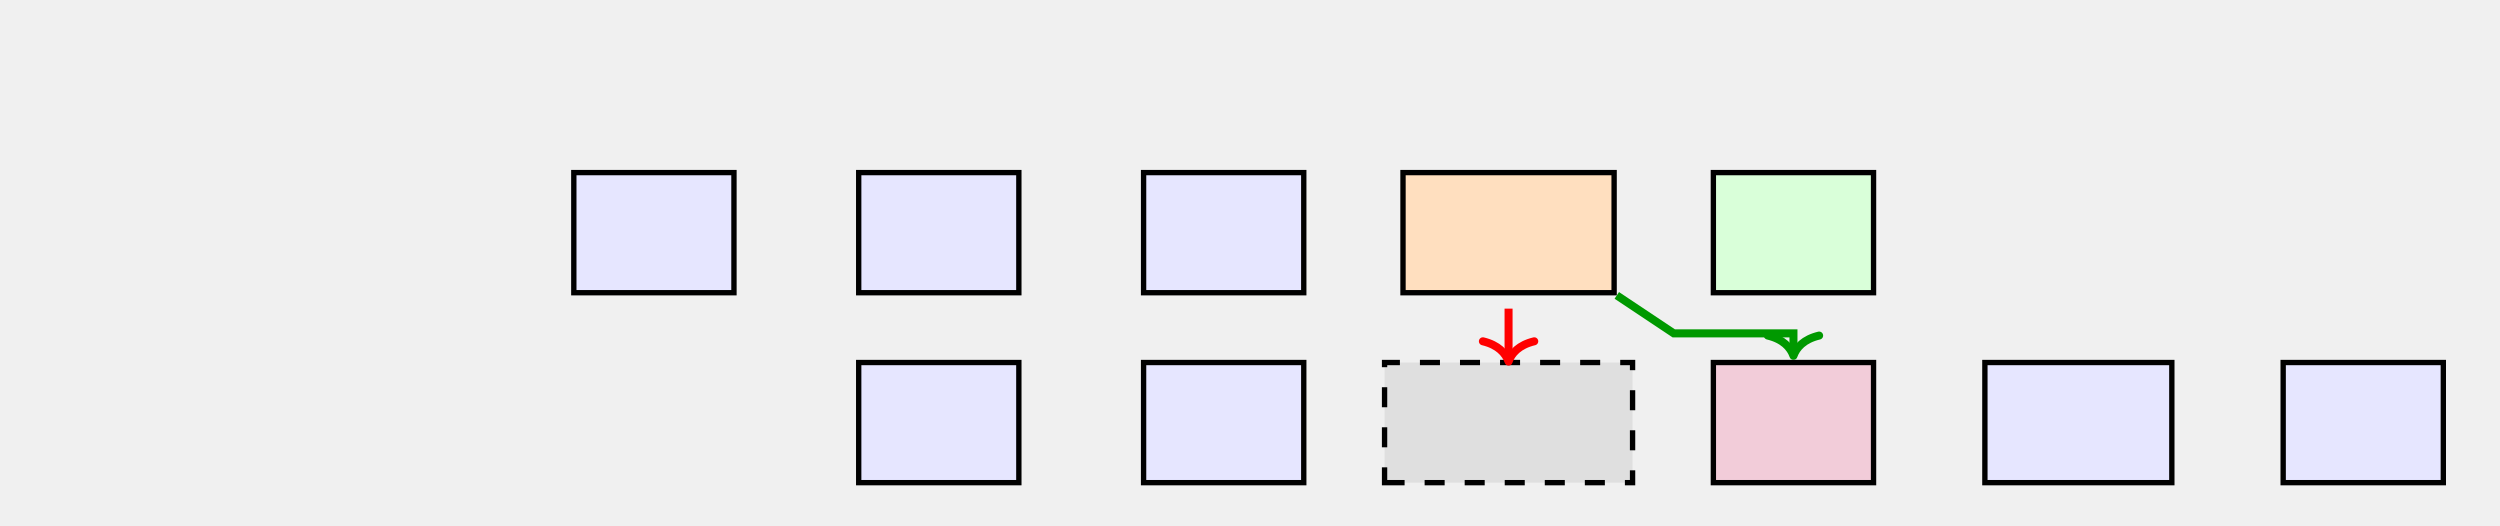
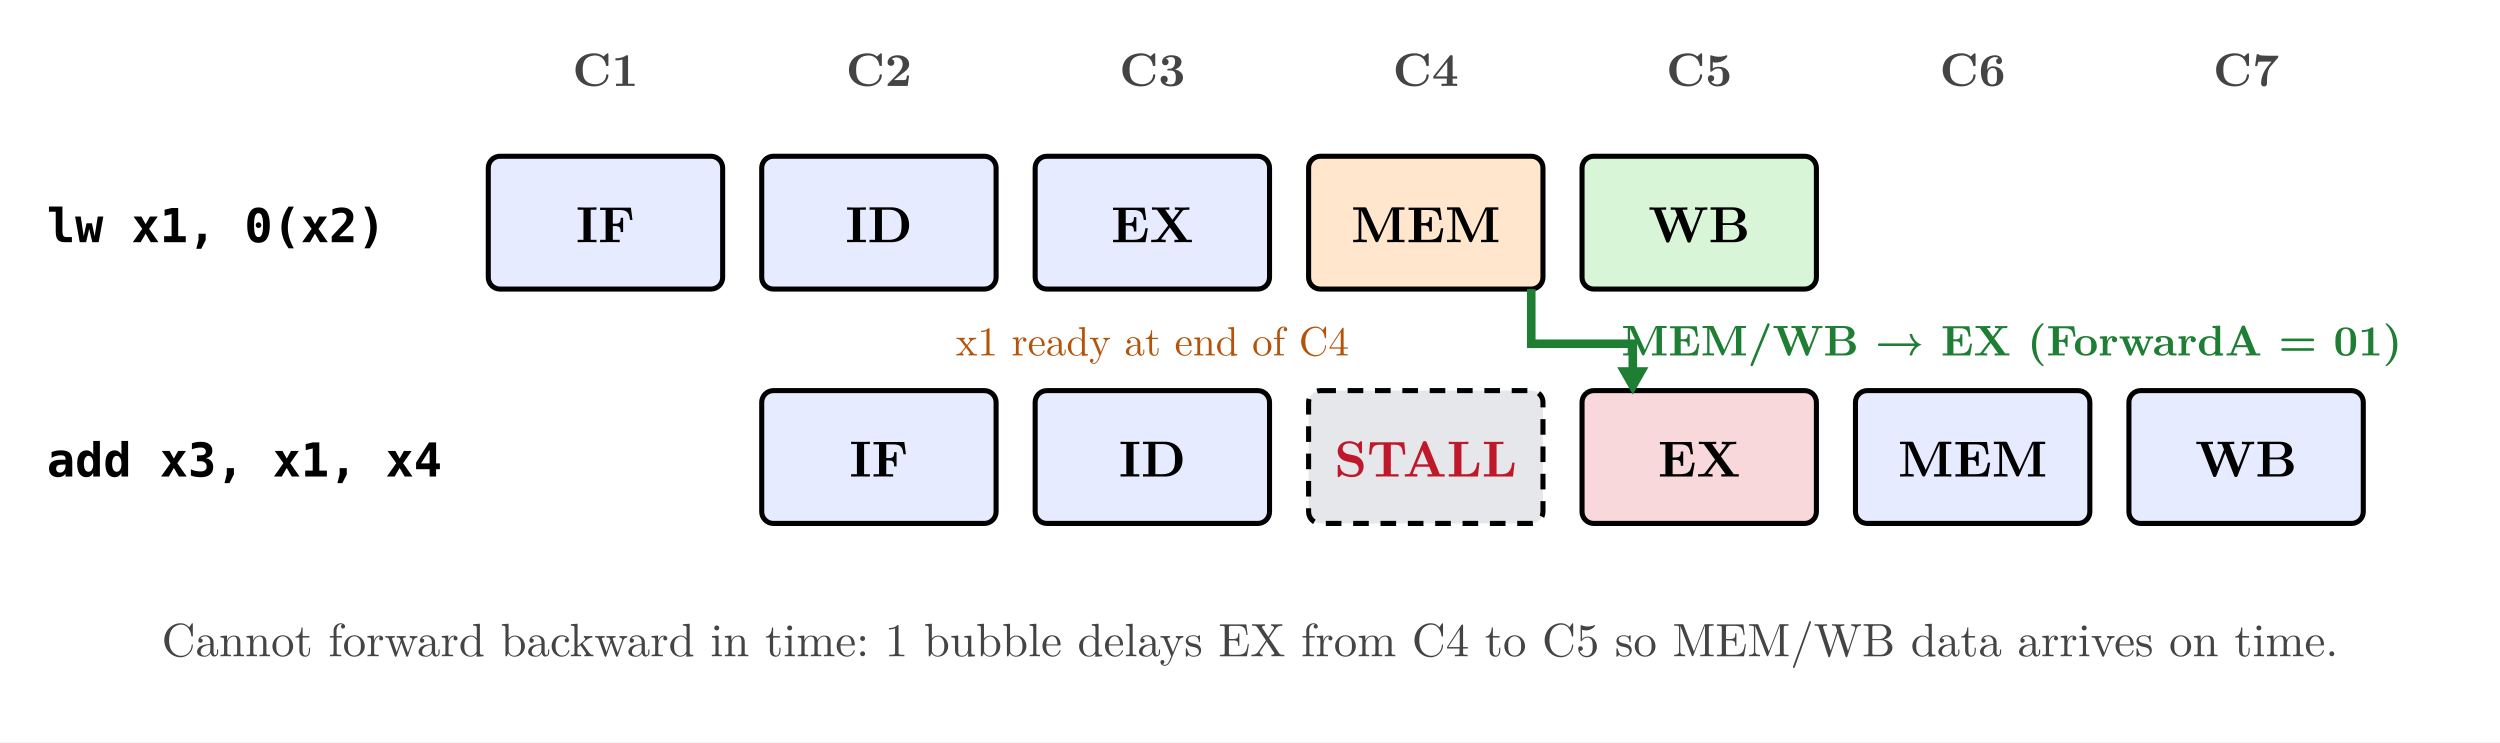
- <svg xmlns="http://www.w3.org/2000/svg" version="1.1" width="373.123pt" height="78.411pt" viewBox="0 -78.411 373.123 78.411">
-   <g id="page17">
-     <g transform="matrix(1 0 0 -1 0 0)">
-       <path d="M85.641 34.723H109.543V52.652H85.641Z" fill="#e6e6ff" />
-       <path d="M85.641 34.723H109.543V52.652H85.641Z" stroke="#000" fill="none" stroke-width=".797" stroke-miterlimit="10" />
-       <path d="M128.16 34.723H152.062V52.652H128.16Z" fill="#e6e6ff" />
-       <path d="M128.16 34.723H152.062V52.652H128.16Z" stroke="#000" fill="none" stroke-width=".797" stroke-miterlimit="10" />
-       <path d="M170.68 34.723H194.586V52.652H170.68Z" fill="#e6e6ff" />
-       <path d="M170.68 34.723H194.586V52.652H170.68Z" stroke="#000" fill="none" stroke-width=".797" stroke-miterlimit="10" />
-       <path d="M209.398 34.723H240.906V52.652H209.398Z" fill="#ffdfbf" />
-       <path d="M209.398 34.723H240.906V52.652H209.398Z" stroke="#000" fill="none" stroke-width=".797" stroke-miterlimit="10" />
-       <path d="M255.719 34.723H279.625V52.652H255.719Z" fill="#d9ffd9" />
-       <path d="M255.719 34.723H279.625V52.652H255.719Z" stroke="#000" fill="none" stroke-width=".797" stroke-miterlimit="10" />
-       <path d="M128.16 6.375H152.062V24.305H128.16Z" fill="#e6e6ff" />
-       <path d="M128.16 6.375H152.062V24.305H128.16Z" stroke="#000" fill="none" stroke-width=".797" stroke-miterlimit="10" />
-       <path d="M170.68 6.375H194.586V24.305H170.68Z" fill="#e6e6ff" />
-       <path d="M170.68 6.375H194.586V24.305H170.68Z" stroke="#000" fill="none" stroke-width=".797" stroke-miterlimit="10" />
-       <path d="M206.645 6.375H243.66V24.305H206.645Z" fill="#dfdfdf" />
-       <path d="M206.645 6.375H243.66V24.305H206.645Z" stroke="#000" fill="none" stroke-width=".797" stroke-miterlimit="10" stroke-dasharray="2.989 2.989" />
-       <path d="M255.719 6.375H279.625V24.305H255.719Z" fill="#f2ccd9" />
-       <path d="M255.719 6.375H279.625V24.305H255.719Z" stroke="#000" fill="none" stroke-width=".797" stroke-miterlimit="10" />
-       <path d="M296.242 6.375H324.145V24.305H296.242Z" fill="#e6e6ff" />
-       <path d="M296.242 6.375H324.145V24.305H296.242Z" stroke="#000" fill="none" stroke-width=".797" stroke-miterlimit="10" />
-       <path d="M340.762 6.375H364.664V24.305H340.762Z" fill="#e6e6ff" />
-       <path d="M340.762 6.375H364.664V24.305H340.762Z" stroke="#000" fill="none" stroke-width=".797" stroke-miterlimit="10" />
-       <path d="M225.152 32.348V25.039" stroke="#f00" fill="none" stroke-width="1.196" stroke-miterlimit="10" />
-       <path d="M228.985 27.473C226.684 26.918 225.598 25.684 225.152 24.441C224.703 25.684 223.621 26.918 221.32 27.473" stroke="#f00" fill="none" stroke-width="1.196" stroke-miterlimit="10" stroke-linecap="round" stroke-linejoin="round" />
-       <path d="M241.305 34.324L249.809 28.656H267.672V25.898" stroke="#090" fill="none" stroke-width="1.196" stroke-miterlimit="10" />
-       <path d="M271.504 28.328C269.203 27.777 268.117 26.543 267.672 25.301C267.227 26.543 266.141 27.777 263.84 28.328" stroke="#090" fill="none" stroke-width="1.196" stroke-miterlimit="10" stroke-linecap="round" stroke-linejoin="round" />
-     </g>
+ <svg xmlns="http://www.w3.org/2000/svg" width="640" height="190" viewBox="0 0 640 190" font-family="'Latin Modern Roman','CMU Serif','Times New Roman',serif" font-size="13">
+   <rect width="640" height="190" fill="#fff" />
+   <g text-anchor="middle" font-weight="bold" fill="#444" font-size="12">
+     <text x="155" y="22">C1</text>
+     <text x="225" y="22">C2</text>
+     <text x="295" y="22">C3</text>
+     <text x="365" y="22">C4</text>
+     <text x="435" y="22">C5</text>
+     <text x="505" y="22">C6</text>
+     <text x="575" y="22">C7</text>
  </g>
+   <g font-family="monospace" font-size="12" font-weight="bold" fill="#000">
+     <text x="12" y="62">lw  x1, 0(x2)</text>
+     <text x="12" y="122">add x3, x1, x4</text>
+   </g>
+   <g stroke="#000" stroke-width="1.3" text-anchor="middle" font-weight="bold">
+     <rect x="125" y="40" width="60" height="34" rx="3" fill="#e6ebff" />
+     <text x="155" y="62" stroke="none" fill="#000">IF</text>
+     <rect x="195" y="40" width="60" height="34" rx="3" fill="#e6ebff" />
+     <text x="225" y="62" stroke="none" fill="#000">ID</text>
+     <rect x="265" y="40" width="60" height="34" rx="3" fill="#e6ebff" />
+     <text x="295" y="62" stroke="none" fill="#000">EX</text>
+     <rect x="335" y="40" width="60" height="34" rx="3" fill="#ffe6cc" />
+     <text x="365" y="62" stroke="none" fill="#000">MEM</text>
+     <rect x="405" y="40" width="60" height="34" rx="3" fill="#d8f5d8" />
+     <text x="435" y="62" stroke="none" fill="#000">WB</text>
+   </g>
+   <text x="295" y="91" text-anchor="middle" font-size="10.5" fill="#b45309">x1 ready at end of C4</text>
+   <g stroke="#000" stroke-width="1.3" text-anchor="middle" font-weight="bold">
+     <rect x="195" y="100" width="60" height="34" rx="3" fill="#e6ebff" />
+     <text x="225" y="122" stroke="none" fill="#000">IF</text>
+     <rect x="265" y="100" width="60" height="34" rx="3" fill="#e6ebff" />
+     <text x="295" y="122" stroke="none" fill="#000">ID</text>
+     <rect x="335" y="100" width="60" height="34" rx="3" fill="#e5e7eb" stroke-dasharray="4,3" />
+     <text x="365" y="122" stroke="none" fill="#c0182b">STALL</text>
+     <rect x="405" y="100" width="60" height="34" rx="3" fill="#f9d8dc" />
+     <text x="435" y="122" stroke="none" fill="#000">EX</text>
+     <rect x="475" y="100" width="60" height="34" rx="3" fill="#e6ebff" />
+     <text x="505" y="122" stroke="none" fill="#000">MEM</text>
+     <rect x="545" y="100" width="60" height="34" rx="3" fill="#e6ebff" />
+     <text x="575" y="122" stroke="none" fill="#000">WB</text>
+   </g>
+   <path d="M 392,74 L 392,88 L 418,88 L 418,96" fill="none" stroke="#1e7e34" stroke-width="2.2" />
+   <polygon points="414,94 418,101 422,94" fill="#1e7e34" />
+   <text x="515" y="91" text-anchor="middle" font-size="11" font-weight="bold" fill="#1e7e34">MEM/WB → EX (ForwardA = 01)</text>
+   <text x="320" y="168" text-anchor="middle" font-size="12" fill="#444">Cannot forward backward in time: 1 bubble delays EX from C4 to C5 so MEM/WB data arrives on time.</text>
</svg>
